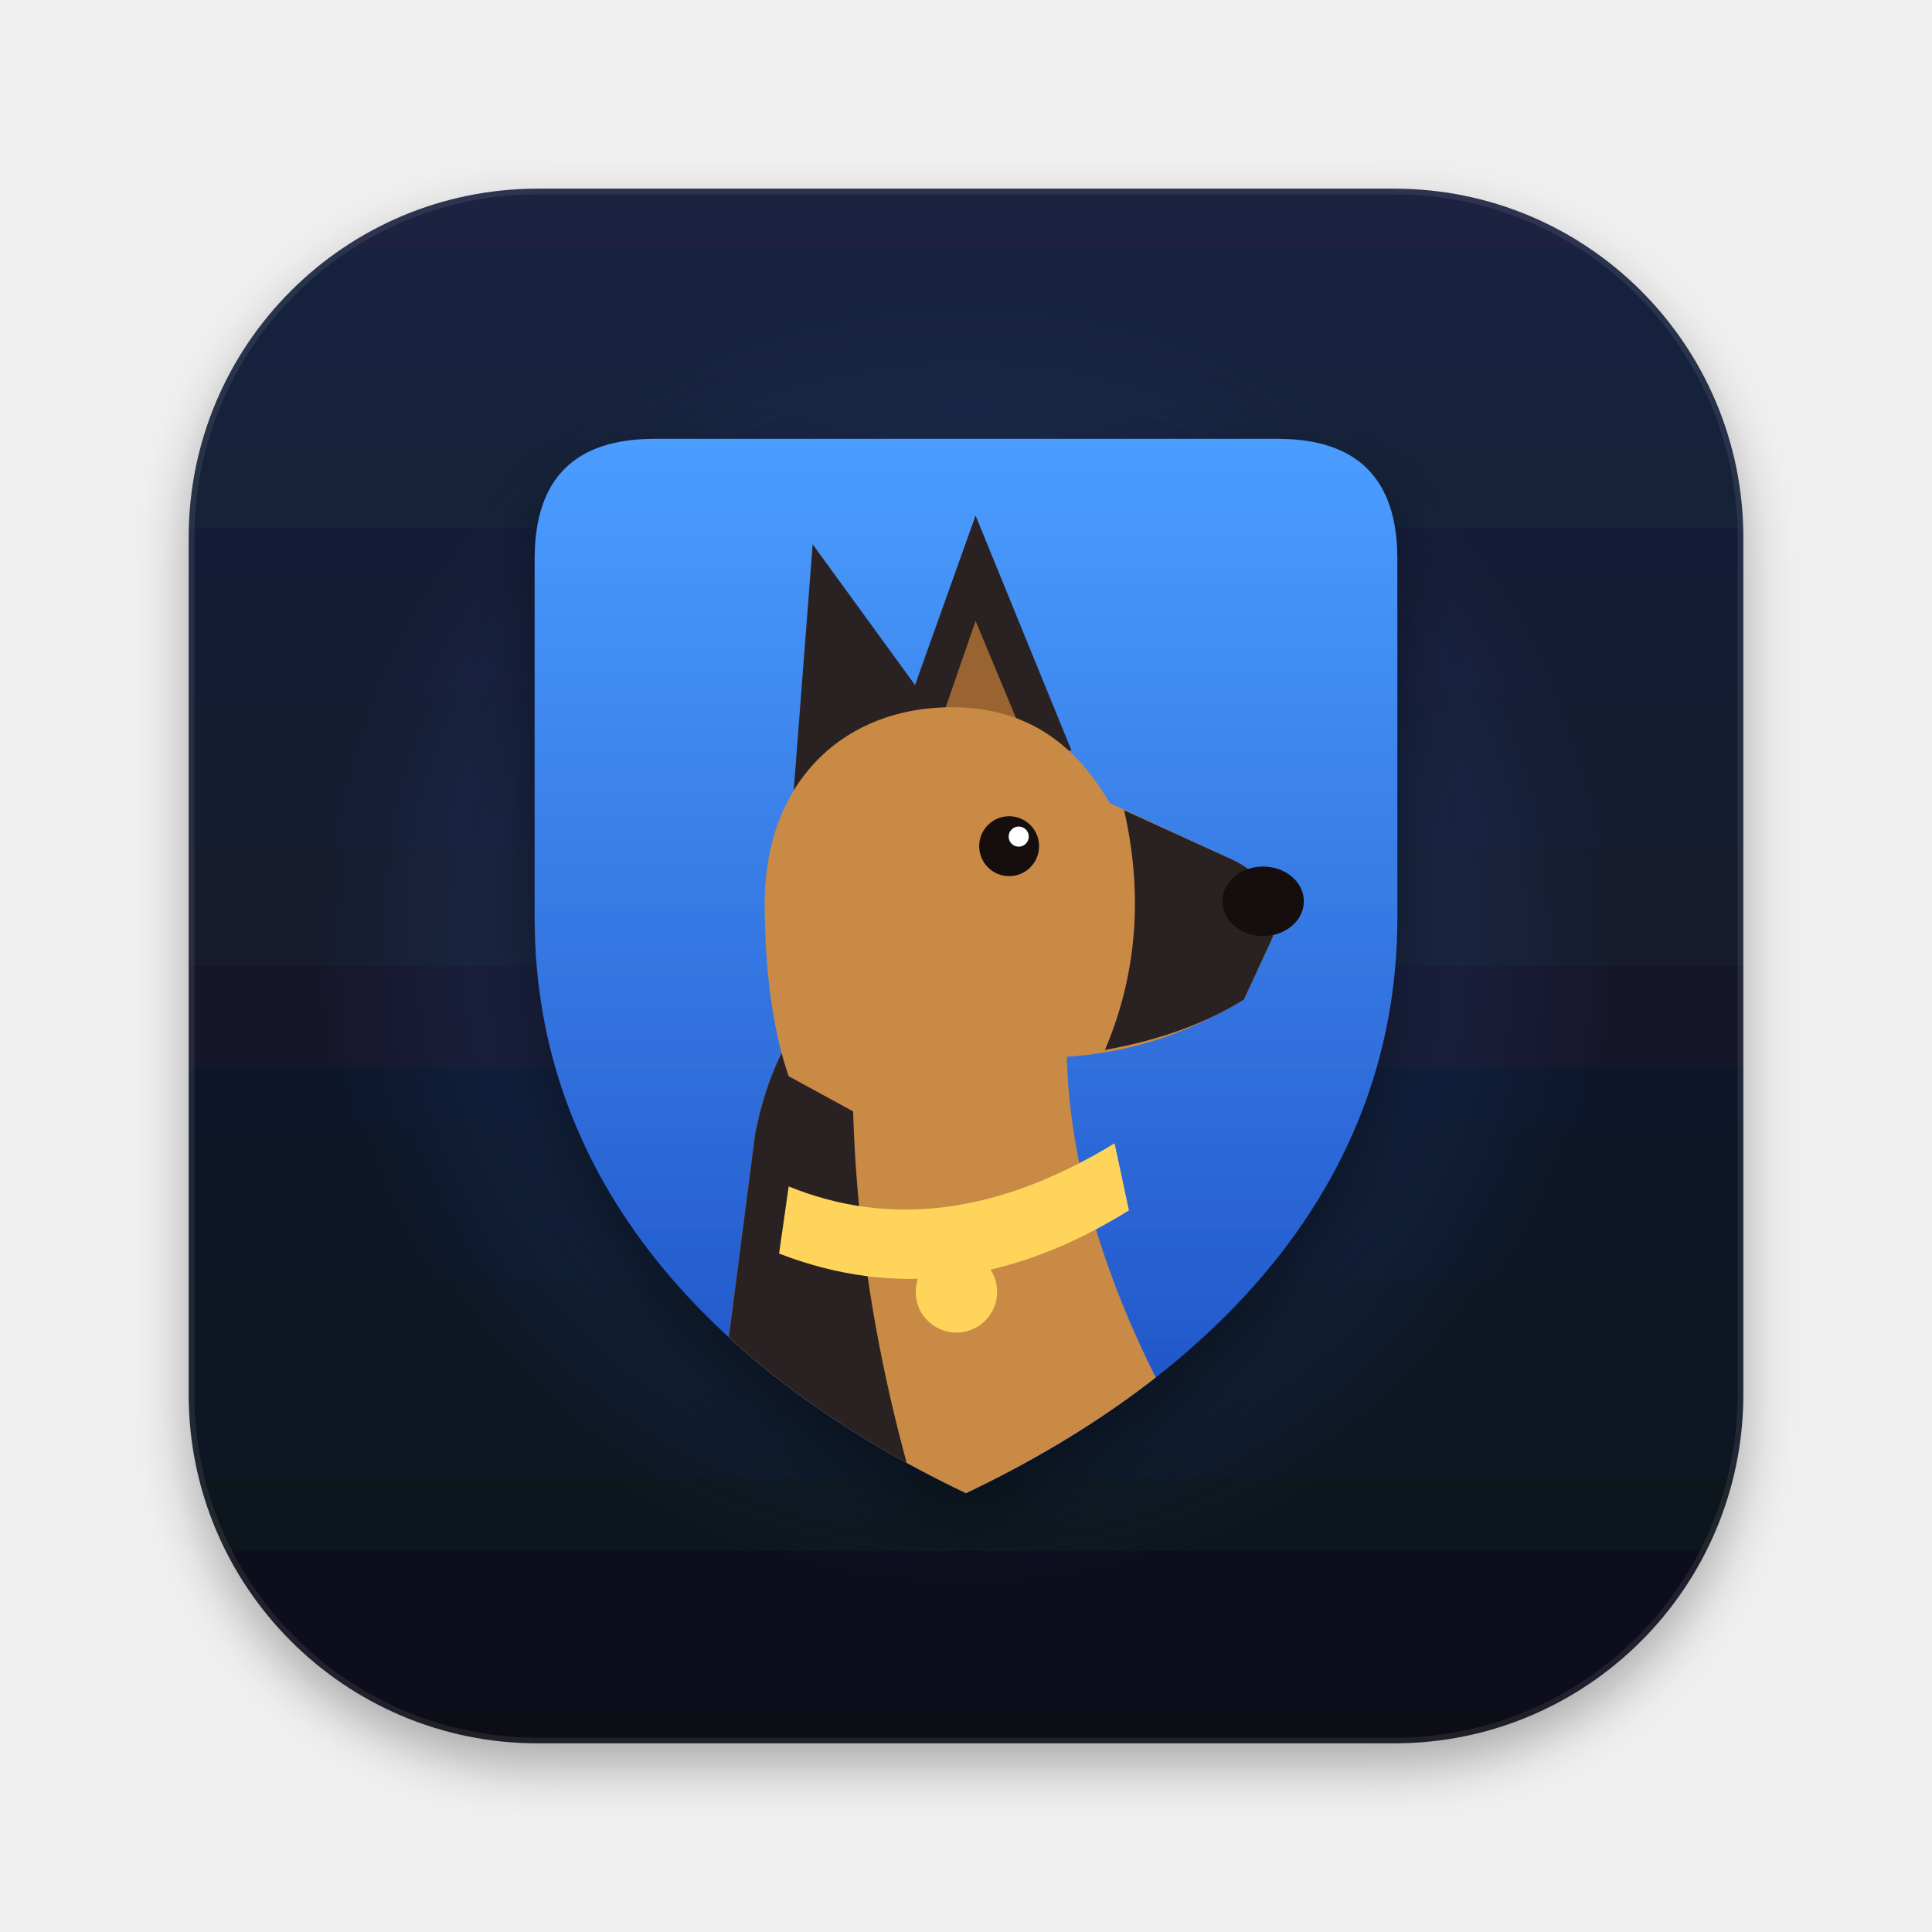
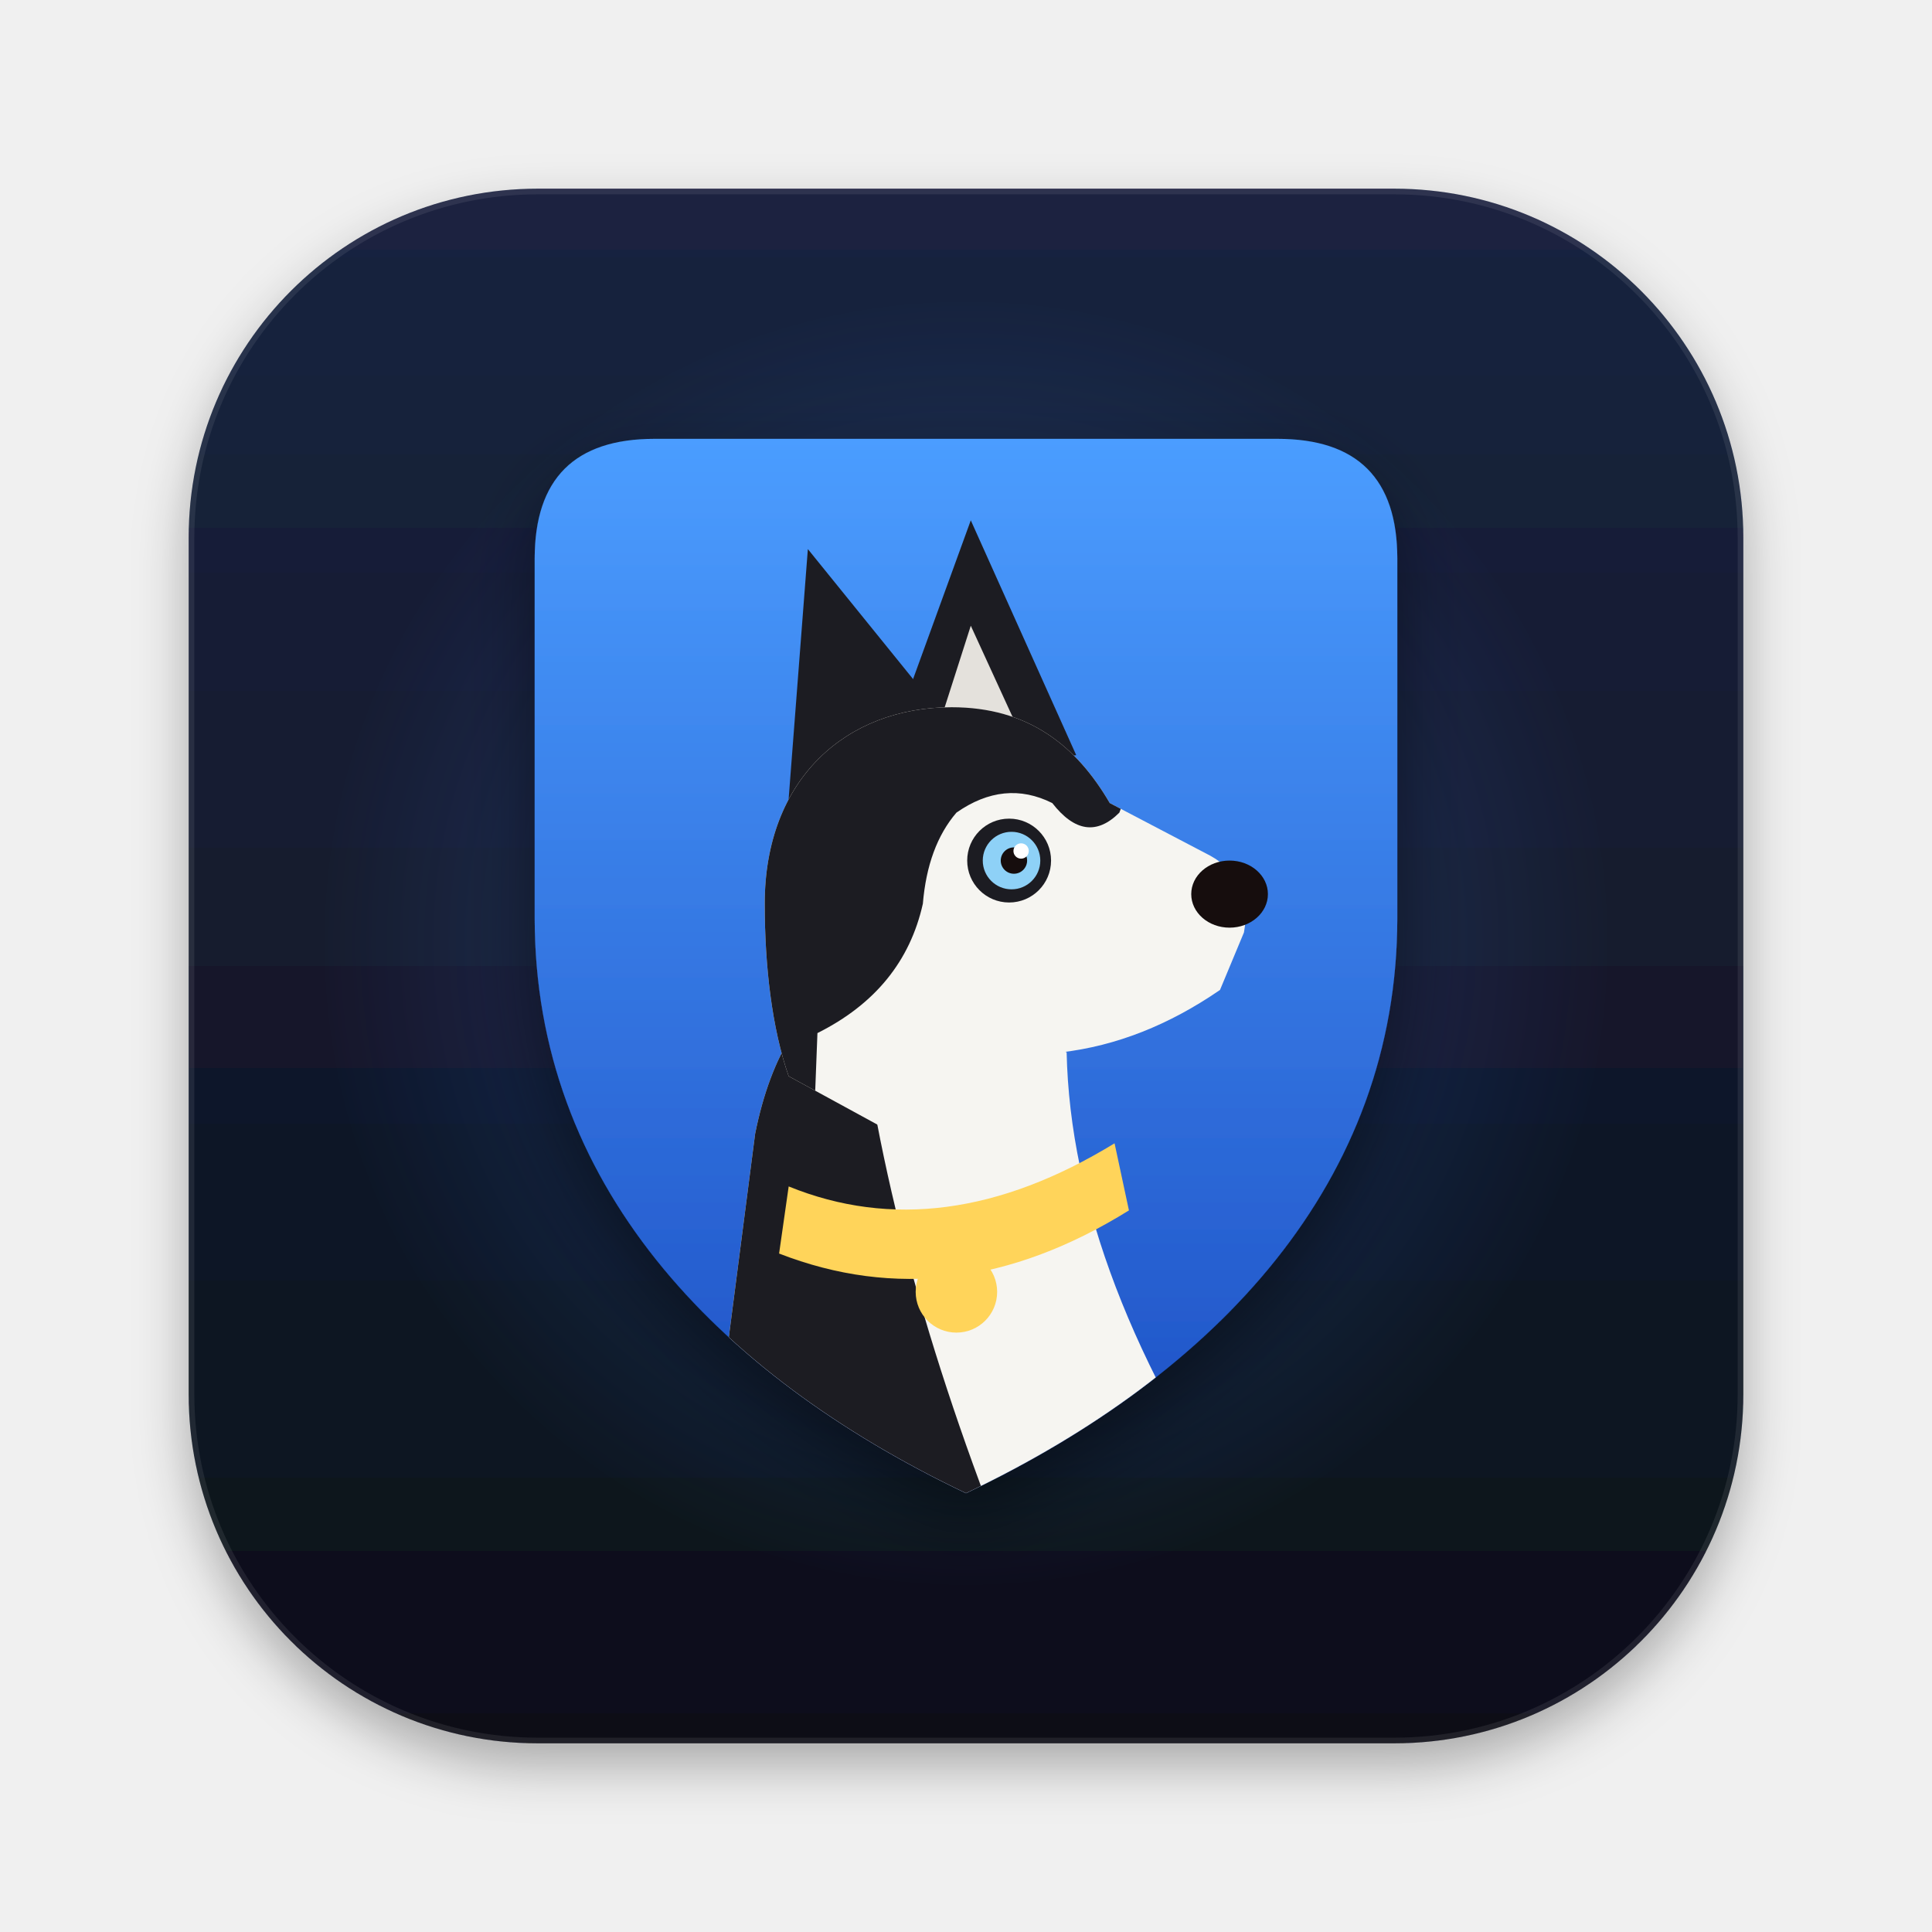
<svg xmlns="http://www.w3.org/2000/svg" width="1024" height="1024" viewBox="0 0 1024 1024" role="img" aria-label="Vigil at Home app icon">
  <defs>
    <linearGradient id="tile" x1="0" y1="0" x2="0" y2="1">
      <stop offset="0" stop-color="#1A2440" />
      <stop offset="1" stop-color="#0B0F19" />
    </linearGradient>
    <radialGradient id="glow" cx="0.5" cy="0.5" r="0.5">
      <stop offset="0" stop-color="#3D82FF" stop-opacity="0.32" />
      <stop offset="1" stop-color="#3D82FF" stop-opacity="0" />
    </radialGradient>
    <linearGradient id="body" x1="0" y1="0" x2="0" y2="1">
      <stop offset="0" stop-color="#4B9DFF" />
      <stop offset="1" stop-color="#1D4FC4" />
    </linearGradient>
    <clipPath id="inside">
      <path d="M7 2H33Q38 2 38 7V22C38 33 30.5 41 20 46C9.5 41 2 33 2 22V7Q2 2 7 2Z" />
    </clipPath>
+     <clipPath id="head">
+       <path d="M11.6 21.4C11.6 16.2 15 13.2 19.4 13.2C22.6 13.2 24.6 14.8 26 17.2L30.2 19.4Q32 20.4 31.6 22.6L30.6 25Q27.4 27.2 24 27.6C21 28 18.6 29.6 17 31L12.6 28.6C11.9 26.6 11.6 24 11.6 21.4Z" />
+     </clipPath>
    <filter id="tileShadow" x="-10%" y="-10%" width="120%" height="125%">
      <feDropShadow dx="0" dy="12" stdDeviation="14" flood-color="#000" flood-opacity="0.3" />
    </filter>
    <filter id="markShadow" x="-20%" y="-20%" width="140%" height="140%">
      <feDropShadow dx="0" dy="14" stdDeviation="18" flood-color="#000" flood-opacity="0.45" />
    </filter>
  </defs>
  <rect x="100" y="100" width="824" height="824" rx="185" fill="url(#tile)" filter="url(#tileShadow)" />
  <rect x="101.5" y="101.5" width="821" height="821" rx="183.5" fill="none" stroke="#FFFFFF" stroke-opacity="0.08" stroke-width="3" />
  <circle cx="512" cy="500" r="340" fill="url(#glow)" />
  <g filter="url(#markShadow)">
    <g transform="translate(258 207.2) scale(12.7)">
      <path d="M7 2H33Q38 2 38 7V22C38 33 30.5 41 20 46C9.5 41 2 33 2 22V7Q2 2 7 2Z" fill="url(#body)" />
      <g clip-path="url(#inside)">
-         <path d="M9 48L11.2 31Q12.2 26 15.4 24.4L24.2 27.6Q24.4 37 32 48Z" fill="#C98A45" />
-         <path d="M9 48L11.2 31Q12.2 26 15.4 24.4Q14.6 36 18.5 48Z" fill="#2A2320" />
+         <path d="M9 48L11.2 31Q12.2 26 15.4 24.4L24.2 27.6Q24.4 37 32 48Z" fill="#F6F5F1" />
+         <path d="M9 48L11.2 31Q12.2 26 15.4 24.4Q16.4 35 21.5 48Z" fill="#1F1E23" />
        <path d="M12.6 33.2Q19 35.8 26.2 31.4L26.8 34.2Q19.4 38.8 12.2 36Z" fill="#FFD45A" />
        <circle cx="19.6" cy="37.6" r="1.7" fill="#FFD45A" />
      </g>
-       <path d="M12.6 19.4L13.6 6.4L20 15.2Z" fill="#2A2320" />
-       <path d="M16.4 16.4L20.4 5.2L24.4 15Z" fill="#2A2320" />
-       <path d="M18.6 14.8L20.4 9.6L22.4 14.4Z" fill="#9A6430" />
-       <path d="M11.6 21.4C11.6 16.2 15 13.2 19.4 13.2C22.6 13.2 24.6 14.8 26 17.2L31.2 19.6Q33.2 20.6 32.8 22.8L31.6 25.4Q28 27.6 24 27.8C21 28 18.6 29.6 17 31L12.6 28.6C11.9 26.6 11.6 24 11.6 21.4Z" fill="#C98A45" />
-       <path d="M26.6 17.5L31.2 19.6Q33.2 20.6 32.8 22.8L31.6 25.4Q29.2 26.9 25.8 27.5Q27.8 22.8 26.6 17.5Z" fill="#2A2320" />
-       <ellipse cx="32.4" cy="21.3" rx="1.7" ry="1.45" fill="#120E0D" />
-       <circle cx="21.8" cy="19" r="1.25" fill="#120E0D" />
-       <circle cx="22.2" cy="18.6" r="0.42" fill="#FFF" />
+       <path d="M12.4 19.6L13.4 6.6L20.2 15Z" fill="#1F1E23" />
+       <path d="M16.2 16.4L20.2 5.4L24.6 15.2Z" fill="#1F1E23" />
+       <path d="M18.6 14.8L20.2 9.8L22.4 14.6Z" fill="#E4E1DC" />
+       <path d="M11.6 21.4C11.6 16.2 15 13.2 19.4 13.2C22.6 13.2 24.6 14.8 26 17.2L30.2 19.4Q32 20.4 31.6 22.6L30.6 25Q27.4 27.2 24 27.6C21 28 18.6 29.6 17 31L12.6 28.6C11.9 26.6 11.6 24 11.6 21.4Z" fill="#F6F5F1" />
+       <path d="M8 32V8H30L26.4 17.6Q25 19 23.6 17.2Q21.6 16.2 19.6 17.6Q18.4 19 18.2 21.4Q17.4 25 13.8 26.8L13.6 32Z" fill="#1F1E23" clip-path="url(#head)" />
+       <ellipse cx="31" cy="21" rx="1.6" ry="1.4" fill="#120E0D" />
+       <circle cx="21.8" cy="19.6" r="1.75" fill="#1F1E23" />
+       <circle cx="21.9" cy="19.6" r="1.2" fill="#8ED1F7" />
+       <circle cx="22" cy="19.6" r="0.55" fill="#120E0D" />
+       <circle cx="22.3" cy="19.2" r="0.32" fill="#FFF" />
    </g>
  </g>
</svg>
